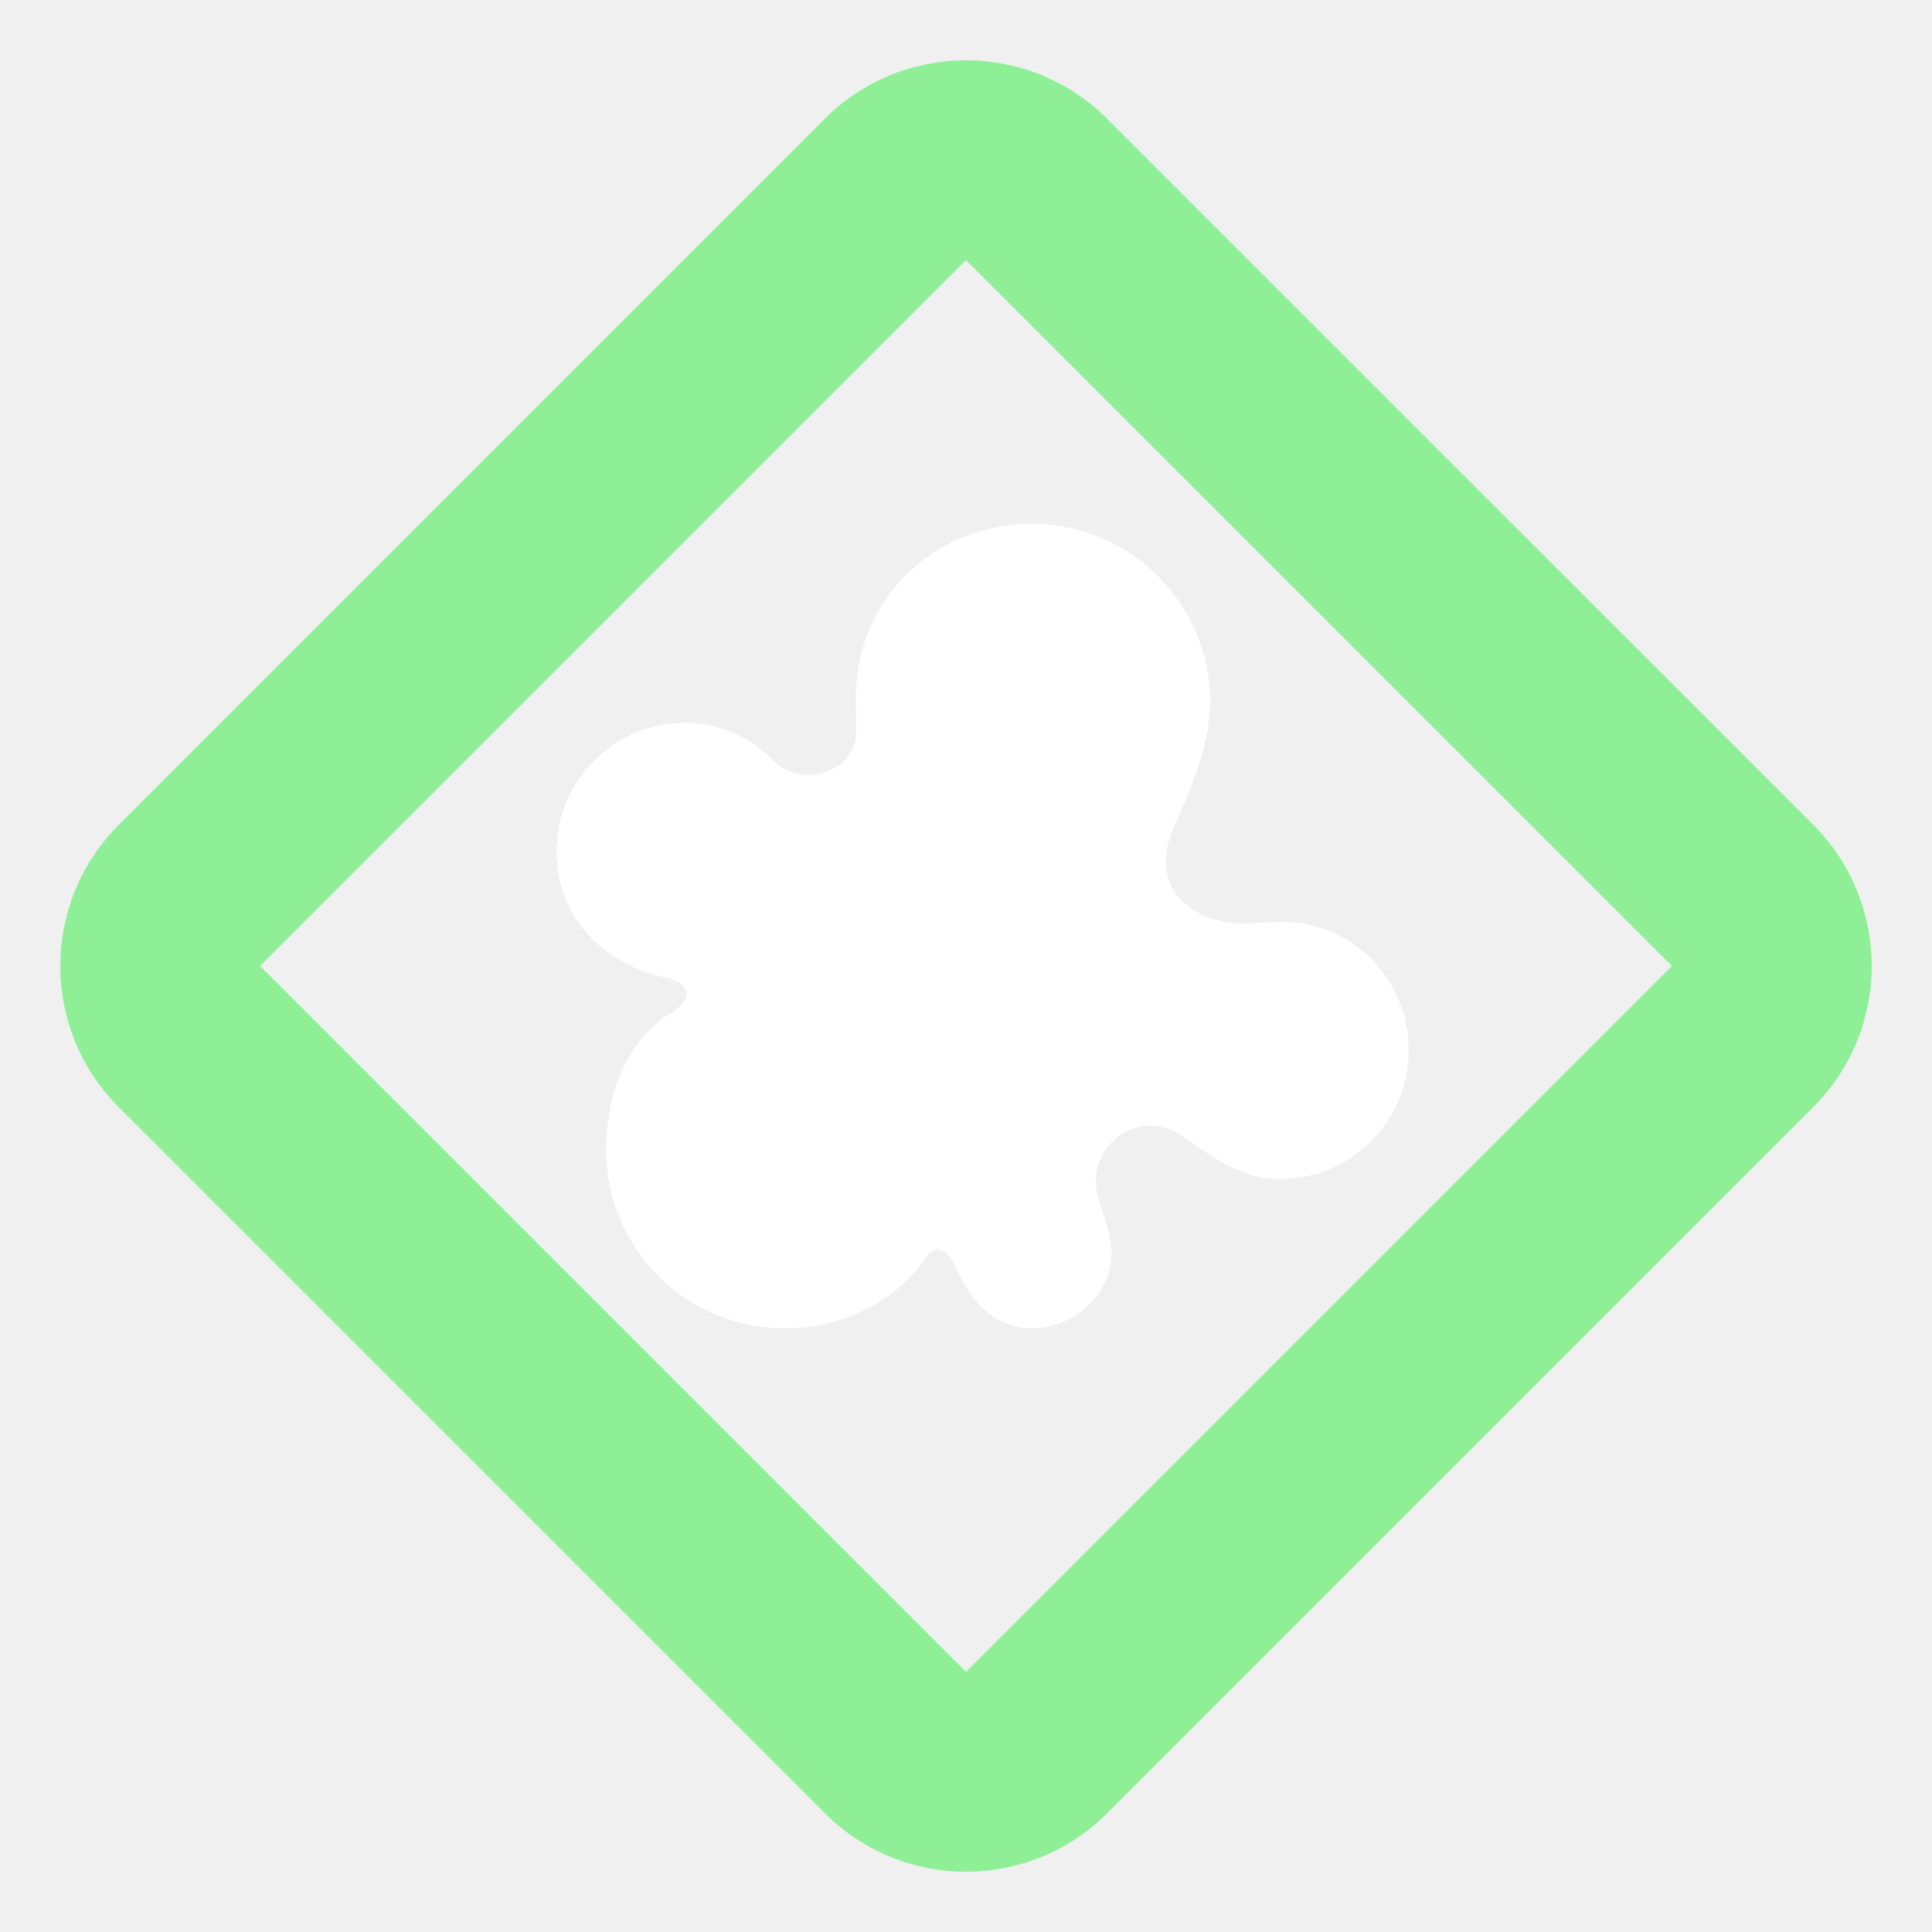
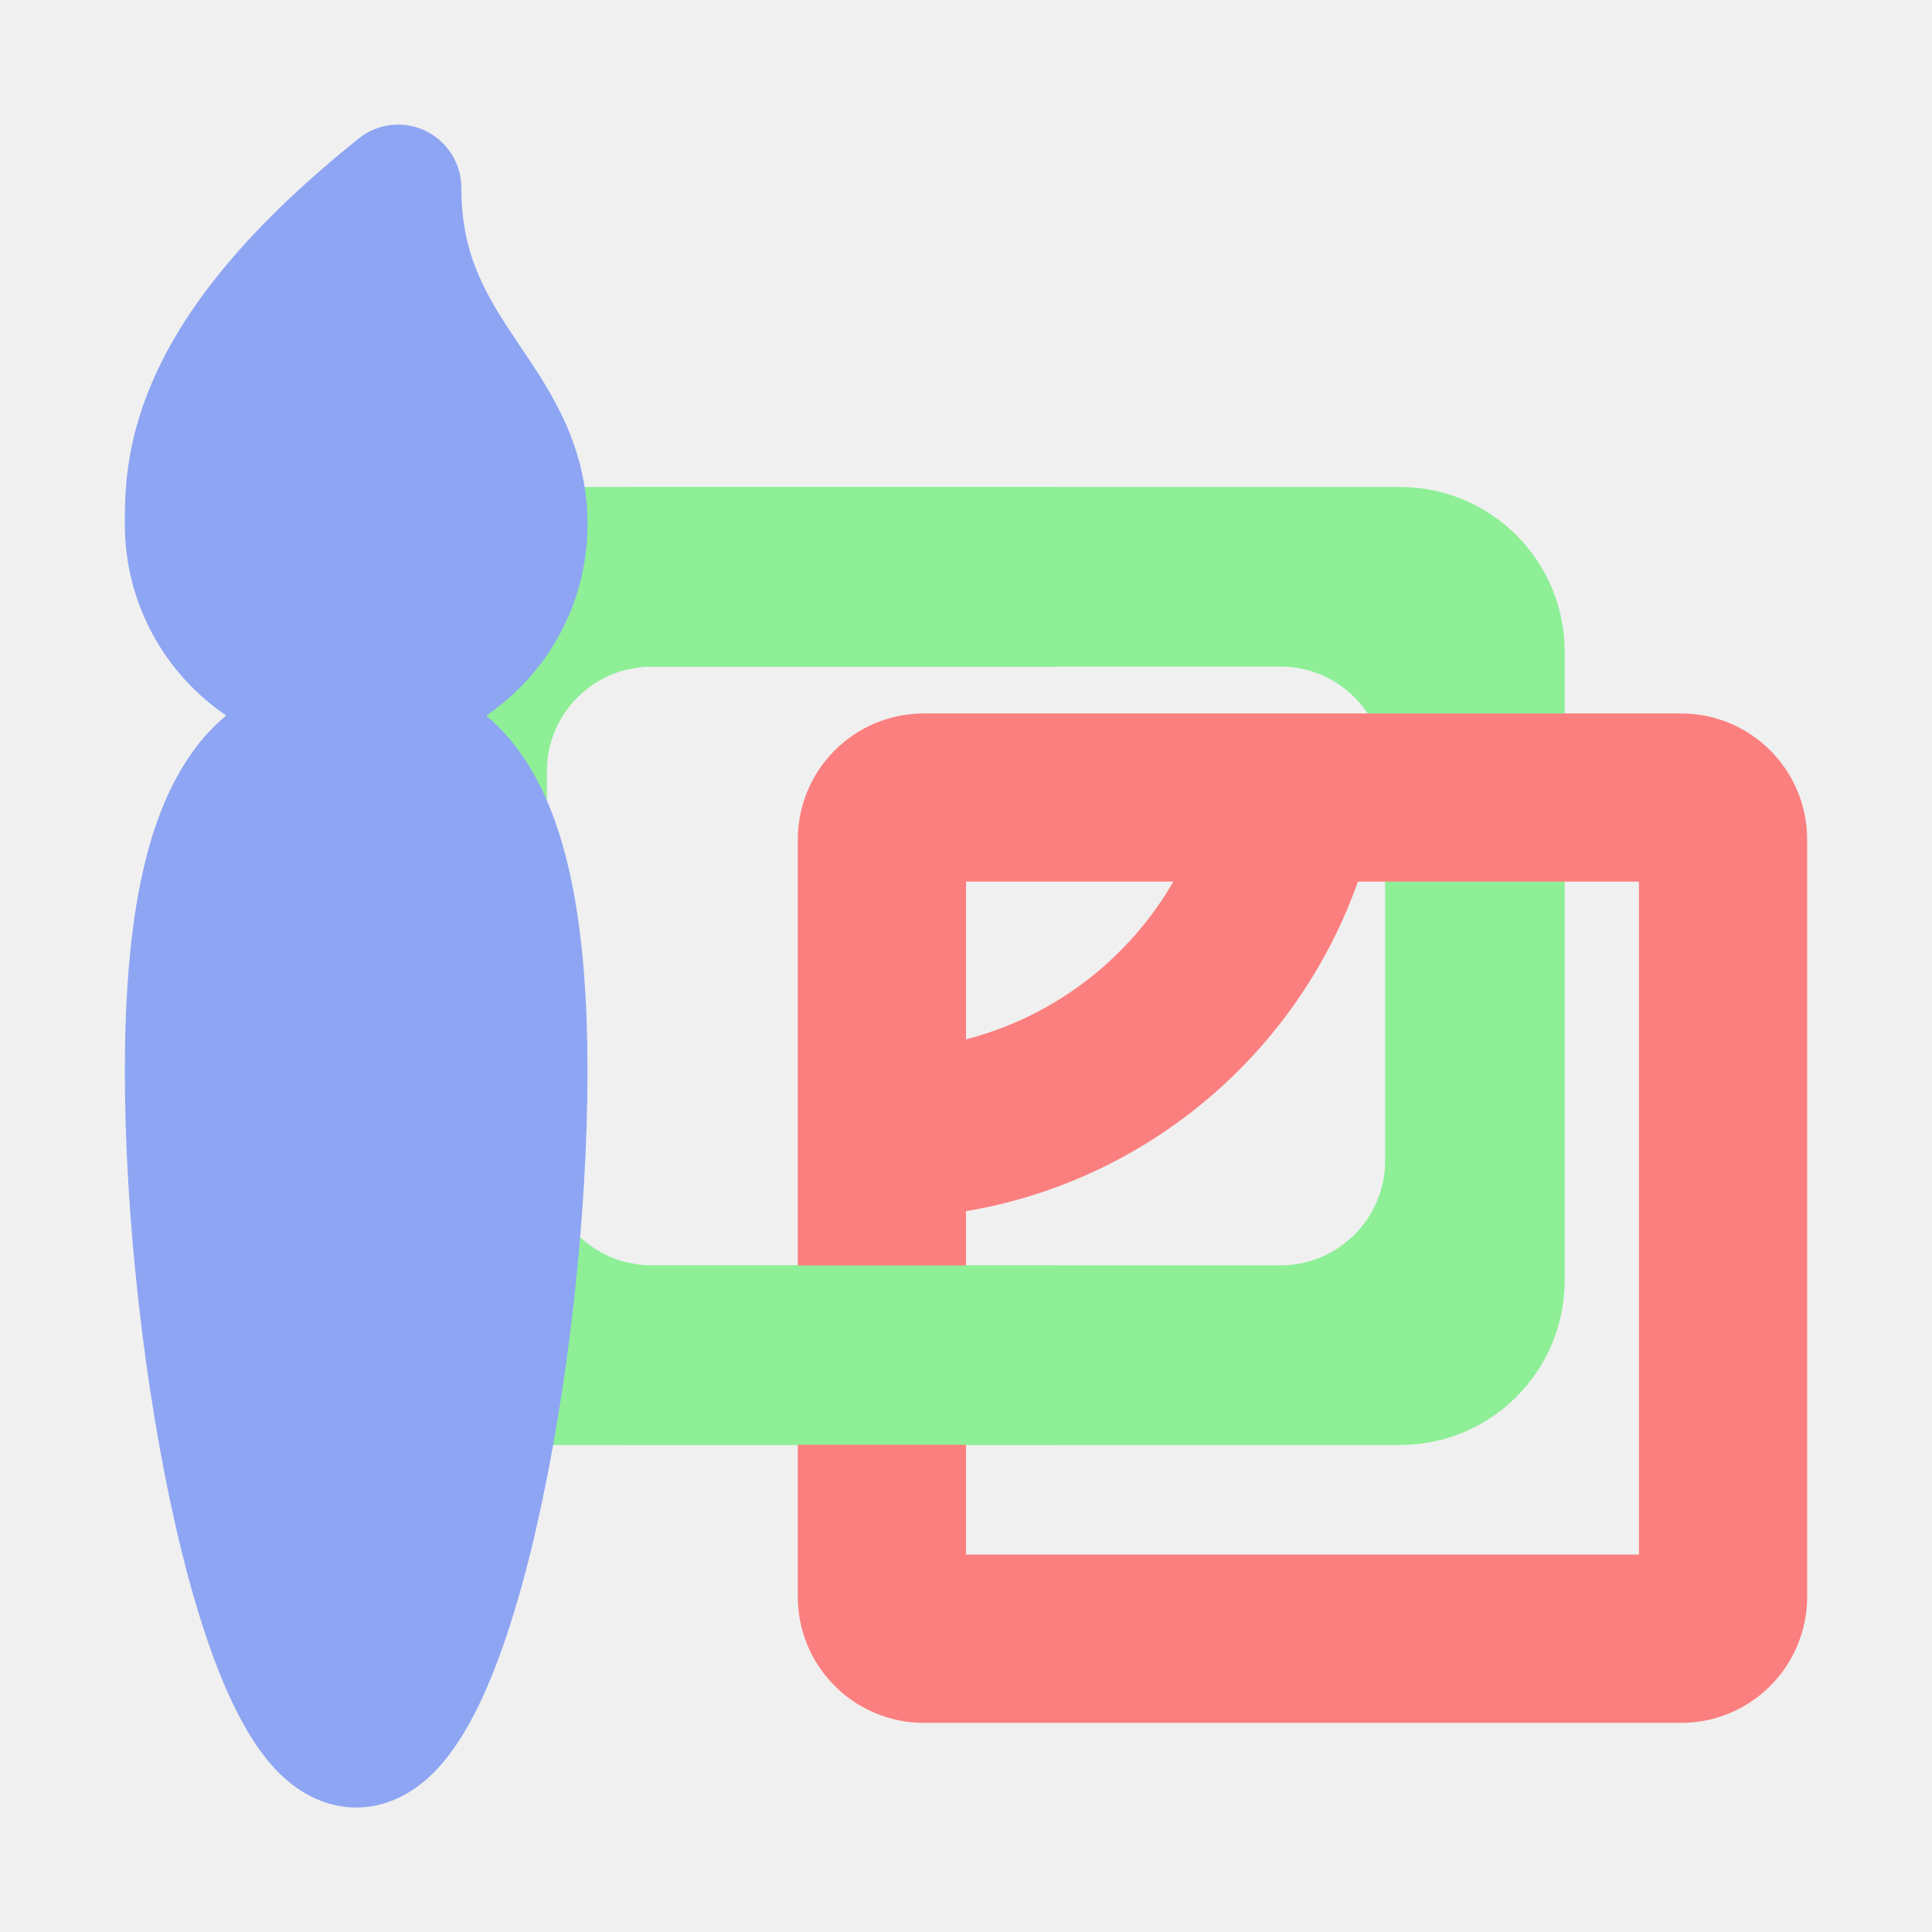
<svg xmlns="http://www.w3.org/2000/svg" height="16" viewBox="0 0 16 16" width="16" version="1.1" id="svg1" xml:space="preserve">
  <defs id="defs1" />
-   <path d="m 9.169,0.984 c -0.646,-0.646 -1.693,-0.646 -2.339,0 L 0.984,6.831 c -0.646,0.646 -0.646,1.693 0,2.339 L 6.831,15.016 c 0.646,0.646 1.693,0.646 2.339,0 L 15.016,9.169 c 0.646,-0.646 0.646,-1.693 0,-2.339 z M 8,2.154 13.846,8 8,13.846 2.154,8 Z" fill="#8eef97" id="path1" style="stroke:none;stroke-width:0.827;stroke-opacity:1" />
-   <g style="fill:#ffffff;fill-opacity:1" id="g2" transform="matrix(0.02376005,0,0,0.02376005,4.60946,4.140891)">
-     <g id="g1" style="fill:#ffffff;fill-opacity:1">
-       <path d="m 165.797,288.71 c -16.89,0 -23.974,-15.545 -26.301,-20.652 -1.919,-4.214 -4.4,-6.728 -6.637,-6.728 -1.343,0 -2.797,0.826 -3.621,2.059 -10.602,15.854 -29.265,25.322 -49.922,25.322 -34.197,0 -62.021,-27.887 -62.021,-62.166 0,-21.166 8.271,-38.889 22.124,-47.404 3.865,-2.381 5.826,-4.702 5.826,-6.9 0,-2.814 -3.012,-4.884 -5.989,-5.476 C 15.409,162.026 0,144.645 0,122.485 0,97.772 20.065,77.665 44.729,77.665 c 11.259,0 22.653,4.772 30.479,12.766 3.585,3.661 7.638,5.365 12.756,5.365 8.769,0 16.306,-6.502 16.459,-14.196 0.047,-2.183 -0.073,-9.916 -0.124,-12.712 -0.001,-0.063 -0.002,-0.124 -0.002,-0.185 0,-33.875 27.013,-60.413 61.499,-60.413 34.199,0 62.024,27.887 62.024,62.166 0,14.94 -7.221,31.259 -12.493,43.174 l -0.237,0.537 c -3.781,8.552 -3.697,16.272 0.246,22.327 4.468,6.86 13.725,11.124 24.159,11.124 1.115,0 2.254,-0.048 3.384,-0.143 2.557,-0.215 7.247,-0.388 9.649,-0.428 0.243,-0.004 0.471,-0.006 0.7,-0.006 24.135,0 43.77,20.104 43.77,44.818 0,24.714 -20.065,44.82 -44.729,44.82 -12.84,0 -22.554,-6.859 -30.36,-12.371 -0.97,-0.685 -1.936,-1.366 -2.905,-2.034 -4.171,-2.877 -7.974,-4.159 -12.333,-4.159 -4.903,0 -9.571,2.035 -13.147,5.728 -3.759,3.884 -5.732,9.02 -5.557,14.46 0.102,3.117 0.82,5.201 1.91,8.355 1.066,3.087 2.392,6.927 3.264,12.284 1.13,6.959 -0.928,13.939 -5.793,19.656 -5.384,6.332 -13.442,10.112 -21.551,10.112 z" id="path1-9" style="fill:#ffffff;fill-opacity:1" />
+   <g id="g20" transform="matrix(0.9404669,0,0,0.9404669,0.4762646,0.4762648)">
+     <g id="g54">
+       <g id="g3" transform="matrix(0.8032619,0,0,0.8032619,1.573905,1.573905)">
+         <path d="m 1.436,4.554 c 0,-0.997 0.808,-1.805 1.805,-1.805 h 9.517 c 0.997,0 1.805,0.808 1.805,1.805 v 6.892 c 0,0.997 -0.808,1.805 -1.805,1.805 H 3.241 c -0.997,0 -1.805,-0.808 -1.805,-1.805 z M 4.554,4.718 c -0.634,0 -1.149,0.514 -1.149,1.149 v 4.266 c 0,0.634 0.514,1.149 1.149,1.149 H 11.446 c 0.634,0 1.149,-0.514 1.149,-1.149 V 5.867 c 0,-0.634 -0.514,-1.149 -1.149,-1.149 z" fill="#212121" id="path4" style="fill:#8eef97;fill-opacity:1;stroke-width:0.656" />
+       </g>
+       <path d="m 3.241,0.646 c 0.192,0.093 0.315,0.287 0.315,0.501 0,0.615 0.231,0.969 0.521,1.4 l 0.021,0.031 c 0.246,0.366 0.569,0.846 0.569,1.532 0,0.7 -0.353,1.318 -0.892,1.685 0.142,0.119 0.267,0.265 0.375,0.44 0.352,0.57 0.517,1.442 0.517,2.694 0,1.268 -0.17,2.791 -0.448,4.007 -0.138,0.605 -0.309,1.162 -0.513,1.581 -0.101,0.208 -0.225,0.411 -0.378,0.57 -0.152,0.157 -0.387,0.323 -0.698,0.323 -0.311,0 -0.546,-0.166 -0.698,-0.323 C 1.778,14.927 1.655,14.724 1.554,14.516 1.35,14.097 1.179,13.539 1.041,12.935 0.763,11.719 0.593,10.196 0.593,8.928 c 0,-1.252 0.164,-2.124 0.517,-2.694 C 1.217,6.059 1.343,5.913 1.485,5.794 0.946,5.428 0.593,4.81 0.593,4.109 c 0,-0.273 2.7799e-4,-0.742 0.284,-1.347 C 1.154,2.17 1.682,1.489 2.653,0.713 2.82,0.579 3.048,0.553 3.241,0.646 Z" fill="#212121" id="path1" style="fill:#8da5f3;fill-opacity:1;stroke-width:0.741" />
+       <path d="m 6.519,6.887 c 0,-0.614 0.497,-1.111 1.111,-1.111 h 6.666 c 0.614,0 1.111,0.497 1.111,1.111 v 6.667 c 0,0.614 -0.497,1.111 -1.111,1.111 H 7.63 c -0.614,0 -1.111,-0.497 -1.111,-1.111 z m 1.481,3.272 v 3.024 H 13.926 V 7.257 H 11.451 C 10.92,8.759 9.606,9.889 8,10.159 Z M 9.826,7.257 H 8 V 8.646 C 8.778,8.445 9.433,7.937 9.826,7.257 Z" fill="#212121" id="path2" style="fill:#fc7f7f;fill-opacity:1;stroke-width:0.741" />
+       <path d="m 5.016,10.609 v 1.607 H 8.791 V 10.637 H 5.232 c -0.032,0 -0.063,-7.48e-4 -0.094,-0.004 -0.031,-0.003 -0.062,-0.009 -0.092,-0.016 -0.01,-0.002 -0.021,-0.005 -0.031,-0.008 z" style="fill:#8eef97;stroke-width:0.656" id="path20" />
+       <path d="M 5.016,3.783 V 5.391 C 5.026,5.388 5.036,5.385 5.047,5.383 5.077,5.377 5.108,5.37 5.139,5.367 5.17,5.364 5.201,5.363 5.232,5.363 H 8.791 V 3.783 Z" style="fill:#8eef97;stroke-width:0.656" id="path17" />
    </g>
  </g>
</svg>
